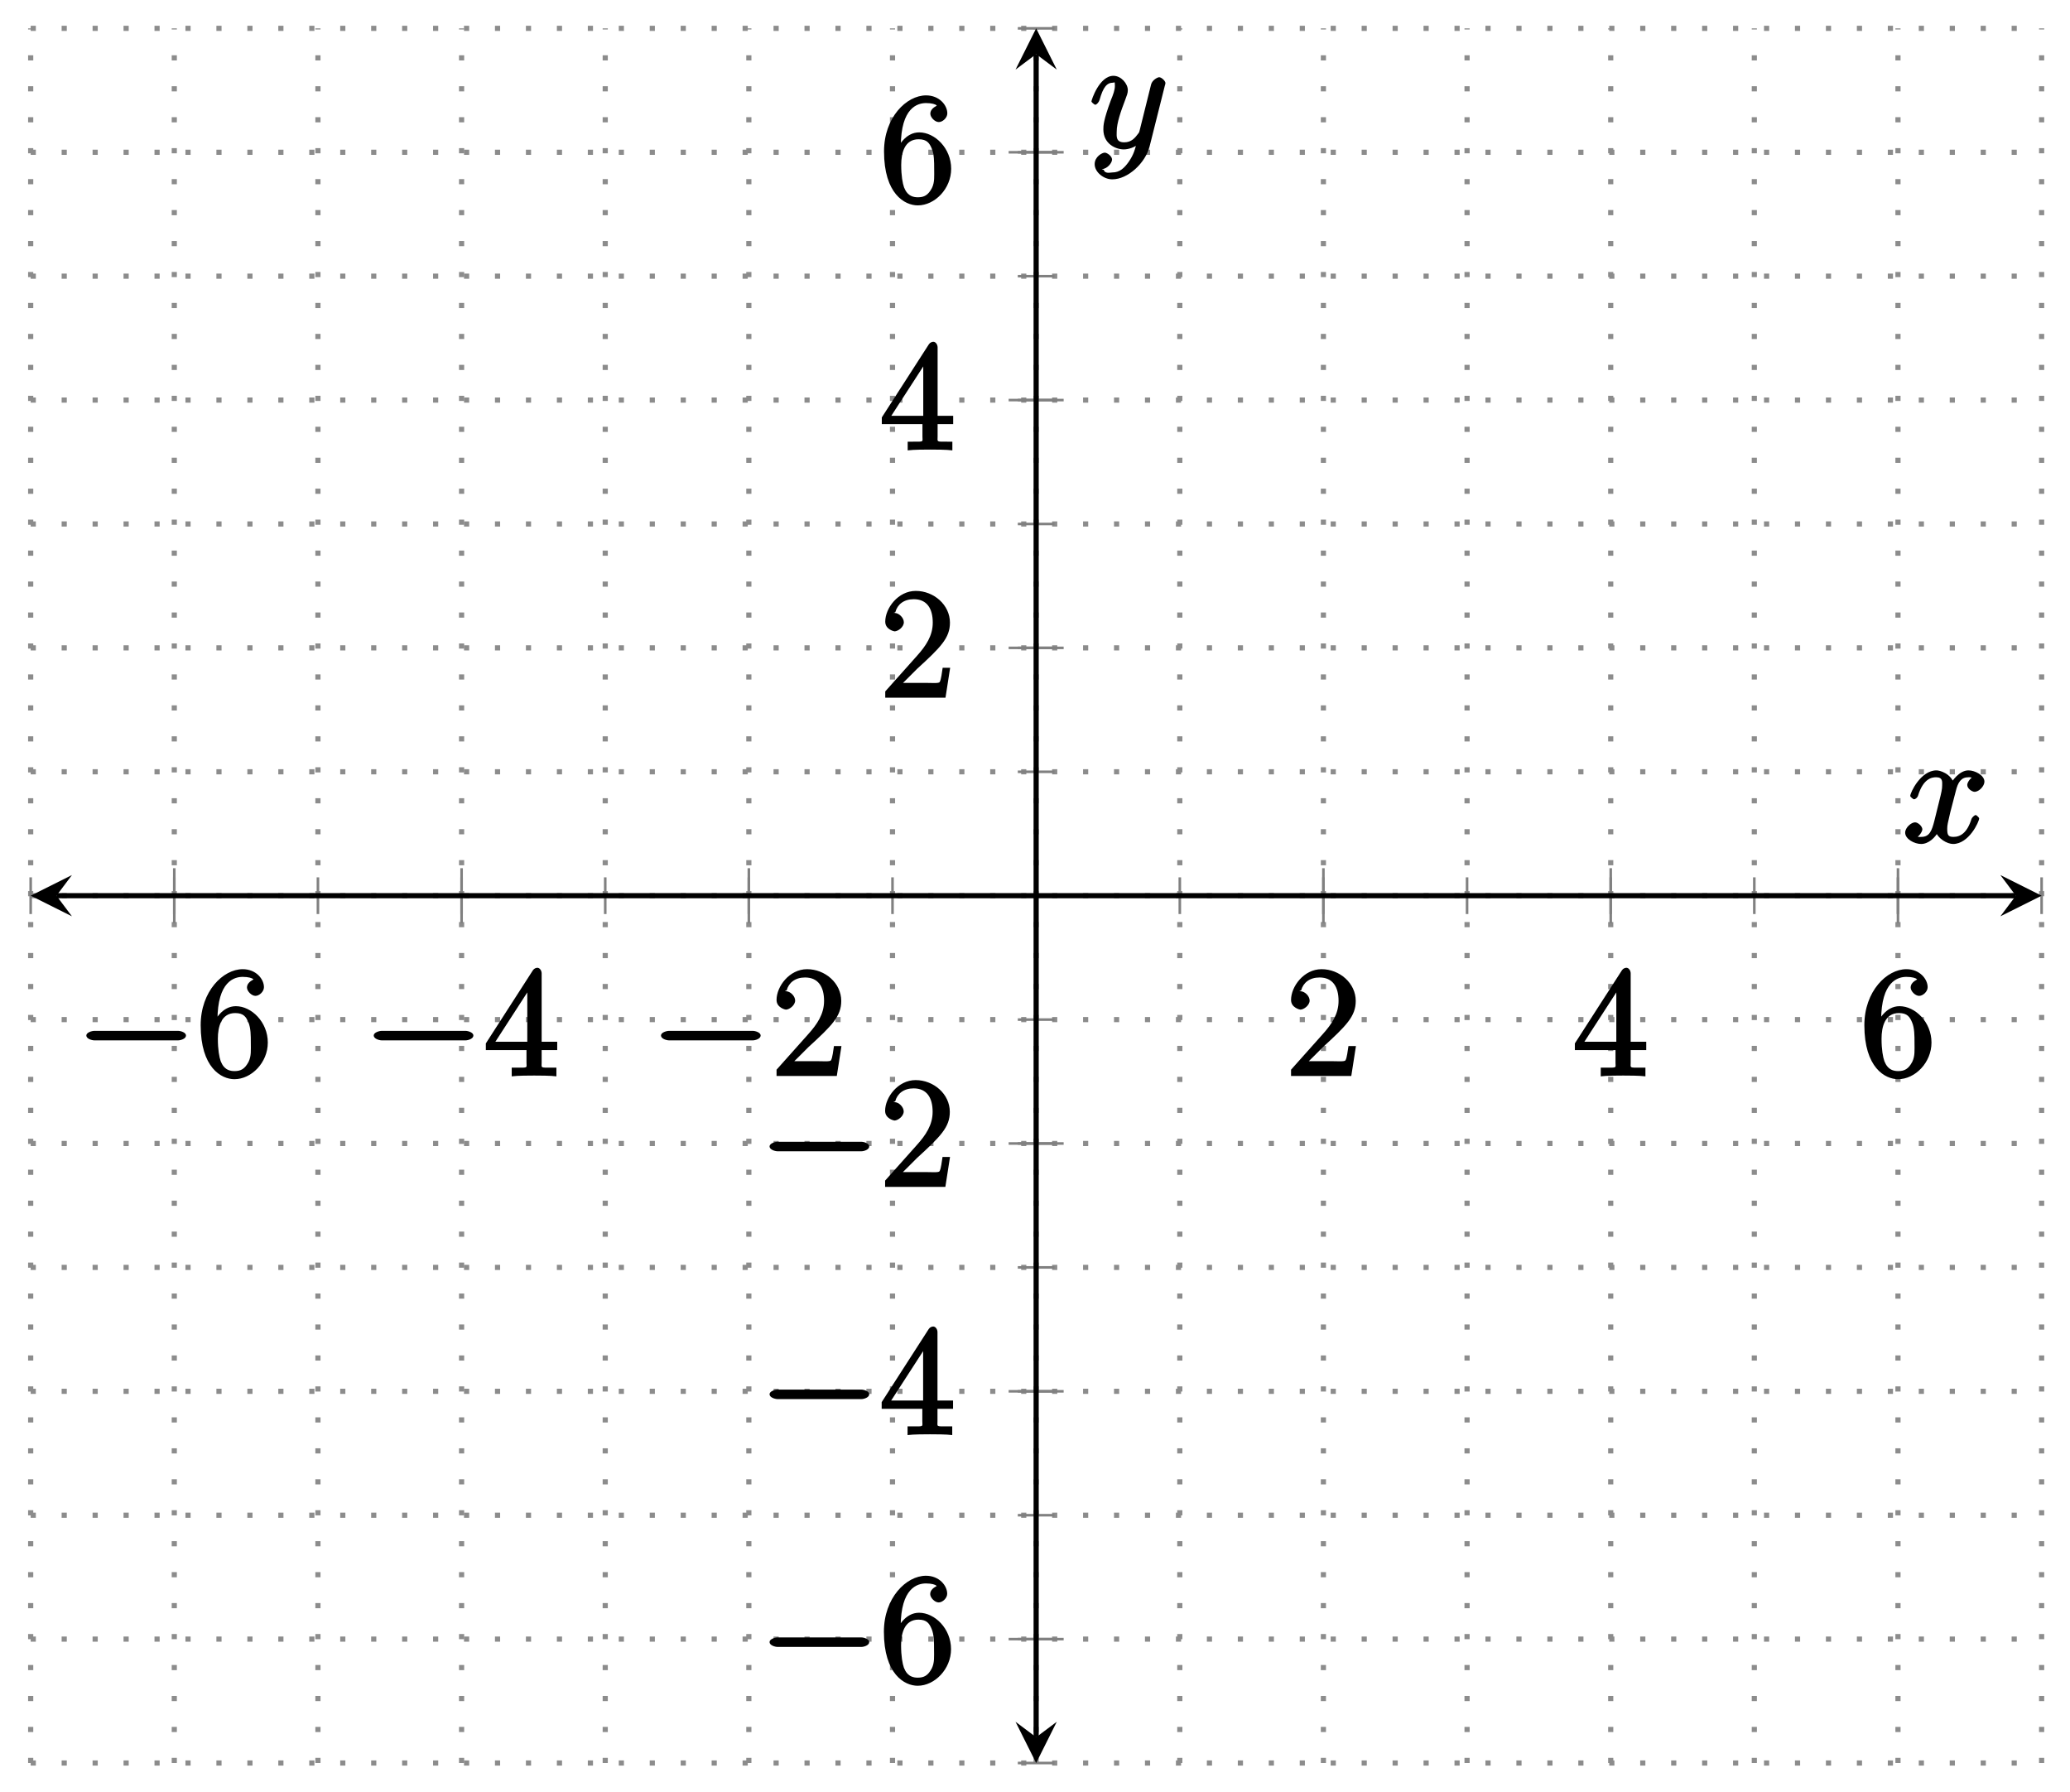
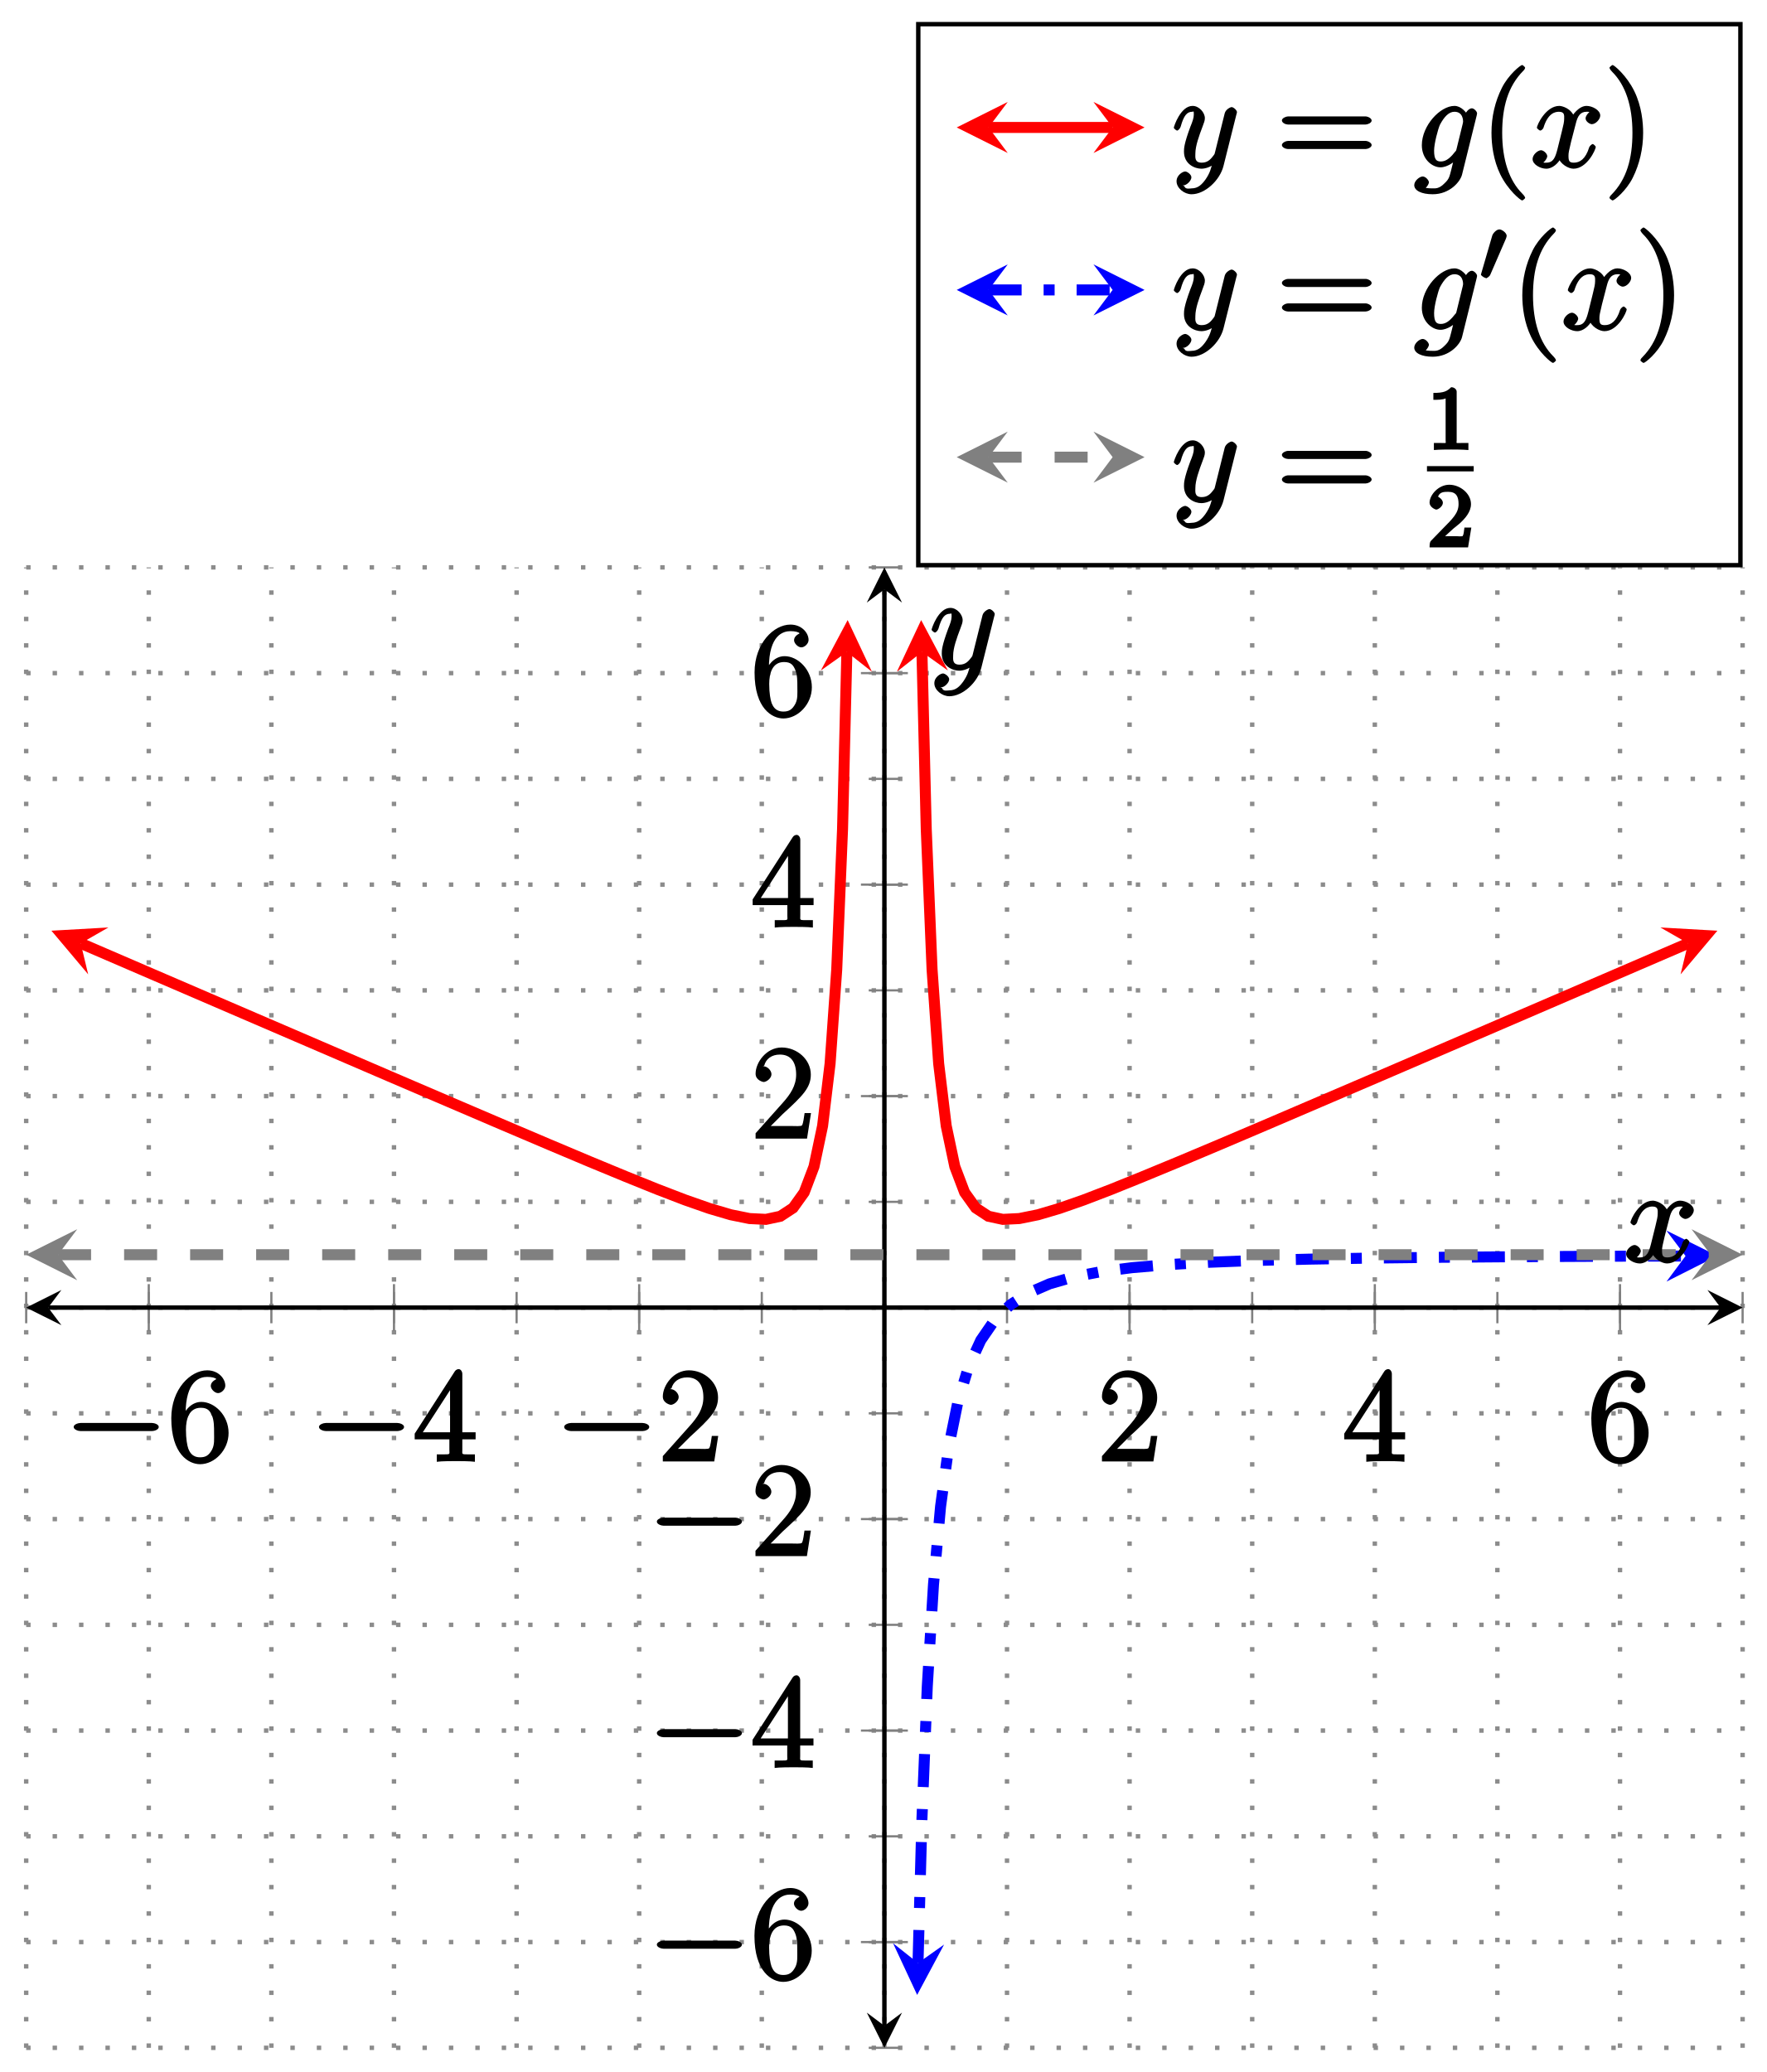
- <svg xmlns="http://www.w3.org/2000/svg" xmlns:xlink="http://www.w3.org/1999/xlink" width="159.97pt" height="138.42pt" viewBox="0 0 159.97 138.42" version="1.1">
+ <svg xmlns="http://www.w3.org/2000/svg" xmlns:xlink="http://www.w3.org/1999/xlink" width="159.97pt" height="187.6pt" viewBox="0 0 159.97 187.6" version="1.1">
  <defs>
    <g>
      <symbol overflow="visible" id="glyph0-0">
        <path style="stroke:none;" d="" />
      </symbol>
      <symbol overflow="visible" id="glyph0-1">
        <path style="stroke:none;" d="M 7.875 -2.75 C 8.078 -2.75 8.484 -2.875 8.484 -3.125 C 8.484 -3.359 8.078 -3.484 7.875 -3.484 L 1.406 -3.484 C 1.203 -3.484 0.781 -3.359 0.781 -3.125 C 0.781 -2.875 1.203 -2.75 1.406 -2.75 Z M 7.875 -2.75 " />
      </symbol>
      <symbol overflow="visible" id="glyph1-0">
        <path style="stroke:none;" d="" />
      </symbol>
      <symbol overflow="visible" id="glyph1-1">
        <path style="stroke:none;" d="M 1.625 -4.297 C 1.625 -7.328 2.938 -7.656 3.578 -7.656 C 4.016 -7.656 4.328 -7.562 4.391 -7.469 C 4.531 -7.469 3.906 -7.312 3.906 -6.828 C 3.906 -6.562 4.25 -6.188 4.562 -6.188 C 4.859 -6.188 5.219 -6.516 5.219 -6.859 C 5.219 -7.484 4.609 -8.25 3.578 -8.25 C 2.062 -8.25 0.328 -6.547 0.328 -3.922 C 0.328 -0.641 1.922 0.25 2.938 0.25 C 4.25 0.25 5.516 -1.031 5.516 -2.578 C 5.516 -4.172 4.25 -5.391 3.047 -5.391 C 1.984 -5.391 1.422 -4.312 1.297 -3.984 L 1.625 -3.984 Z M 2.938 -0.375 C 2.188 -0.375 1.984 -0.891 1.875 -1.141 C 1.766 -1.453 1.656 -2.031 1.656 -2.875 C 1.656 -3.812 1.922 -4.859 3 -4.859 C 3.656 -4.859 3.844 -4.547 4.016 -4.141 C 4.203 -3.703 4.203 -3.109 4.203 -2.594 C 4.203 -1.984 4.25 -1.547 4.031 -1.094 C 3.734 -0.531 3.422 -0.375 2.938 -0.375 Z M 2.938 -0.375 " />
      </symbol>
      <symbol overflow="visible" id="glyph1-2">
        <path style="stroke:none;" d="M 4.469 -7.922 C 4.469 -8.156 4.312 -8.359 4.141 -8.359 C 4.047 -8.359 3.891 -8.312 3.797 -8.172 L 0.156 -2.516 L 0.156 -2 L 3.297 -2 L 3.297 -1.047 C 3.297 -0.609 3.438 -0.641 2.562 -0.641 L 2.156 -0.641 L 2.156 0.031 C 2.609 -0.031 3.547 -0.031 3.891 -0.031 C 4.219 -0.031 5.172 -0.031 5.609 0.031 L 5.609 -0.641 L 5.219 -0.641 C 4.344 -0.641 4.469 -0.609 4.469 -1.047 L 4.469 -2 L 5.672 -2 L 5.672 -2.641 L 4.469 -2.641 Z M 3.359 -7 L 3.359 -2.641 L 0.891 -2.641 L 3.641 -6.891 Z M 3.359 -7 " />
      </symbol>
      <symbol overflow="visible" id="glyph1-3">
        <path style="stroke:none;" d="M 5.266 -2.312 L 4.859 -2.312 C 4.797 -1.953 4.75 -1.406 4.625 -1.203 C 4.547 -1.094 3.984 -1.141 3.625 -1.141 L 1.406 -1.141 L 1.516 -0.891 C 1.844 -1.156 2.562 -1.922 2.875 -2.219 C 4.703 -3.891 5.422 -4.609 5.422 -5.797 C 5.422 -7.172 4.172 -8.25 2.781 -8.25 C 1.406 -8.25 0.422 -6.906 0.422 -5.875 C 0.422 -5.266 1.109 -5.125 1.141 -5.125 C 1.406 -5.125 1.859 -5.453 1.859 -5.828 C 1.859 -6.172 1.484 -6.547 1.141 -6.547 C 1.047 -6.547 1.016 -6.547 1.203 -6.609 C 1.359 -7.203 1.859 -7.609 2.625 -7.609 C 3.641 -7.609 4.094 -6.891 4.094 -5.797 C 4.094 -4.781 3.562 -4 2.875 -3.234 L 0.422 -0.484 L 0.422 0 L 5.078 0 L 5.438 -2.312 Z M 5.266 -2.312 " />
      </symbol>
+       <symbol overflow="visible" id="glyph1-4">
+         <path style="stroke:none;" d="M 8.062 -3.875 C 8.234 -3.875 8.609 -4.016 8.609 -4.234 C 8.609 -4.453 8.25 -4.609 8.062 -4.609 L 1.031 -4.609 C 0.859 -4.609 0.484 -4.453 0.484 -4.25 C 0.484 -4.016 0.844 -3.875 1.031 -3.875 Z M 8.062 -1.656 C 8.234 -1.656 8.609 -1.797 8.609 -2.016 C 8.609 -2.234 8.25 -2.391 8.062 -2.391 L 1.031 -2.391 C 0.859 -2.391 0.484 -2.234 0.484 -2.016 C 0.484 -1.797 0.844 -1.656 1.031 -1.656 Z M 8.062 -1.656 " />
+       </symbol>
+       <symbol overflow="visible" id="glyph1-5">
+         <path style="stroke:none;" d="M 4.047 2.766 C 4.047 2.719 4 2.594 3.797 2.391 C 2.594 1.188 1.969 -0.688 1.969 -3.125 C 1.969 -5.438 2.484 -7.328 3.875 -8.734 C 4 -8.844 4.047 -8.984 4.047 -9.016 C 4.047 -9.078 3.828 -9.266 3.781 -9.266 C 3.625 -9.266 2.516 -8.359 1.938 -7.188 C 1.328 -5.969 1 -4.594 1 -3.125 C 1 -2.062 1.172 -0.641 1.797 0.641 C 2.5 2.078 3.641 3 3.781 3 C 3.828 3 4.047 2.828 4.047 2.766 Z M 4.047 2.766 " />
+       </symbol>
+       <symbol overflow="visible" id="glyph1-6">
+         <path style="stroke:none;" d="M 3.531 -3.125 C 3.531 -4.031 3.406 -5.516 2.734 -6.891 C 2.031 -8.328 0.891 -9.266 0.766 -9.266 C 0.719 -9.266 0.484 -9.078 0.484 -9.016 C 0.484 -8.984 0.531 -8.844 0.734 -8.641 C 1.938 -7.438 2.562 -5.562 2.562 -3.125 C 2.562 -0.812 2.047 1.078 0.656 2.484 C 0.531 2.594 0.484 2.719 0.484 2.766 C 0.484 2.828 0.719 3 0.766 3 C 0.922 3 2.016 2.109 2.594 0.938 C 3.203 -0.281 3.531 -1.688 3.531 -3.125 Z M 3.531 -3.125 " />
+       </symbol>
      <symbol overflow="visible" id="glyph2-0">
        <path style="stroke:none;" d="" />
      </symbol>
      <symbol overflow="visible" id="glyph2-1">
        <path style="stroke:none;" d="M 5.672 -5.172 C 5.281 -5.109 4.969 -4.656 4.969 -4.438 C 4.969 -4.141 5.359 -3.906 5.531 -3.906 C 5.891 -3.906 6.297 -4.359 6.297 -4.688 C 6.297 -5.188 5.562 -5.562 5.062 -5.562 C 4.344 -5.562 3.766 -4.703 3.656 -4.469 L 3.984 -4.469 C 3.703 -5.359 2.812 -5.562 2.594 -5.562 C 1.375 -5.562 0.562 -3.844 0.562 -3.578 C 0.562 -3.531 0.781 -3.328 0.859 -3.328 C 0.953 -3.328 1.094 -3.438 1.156 -3.578 C 1.562 -4.922 2.219 -5.031 2.562 -5.031 C 3.094 -5.031 3.031 -4.672 3.031 -4.391 C 3.031 -4.125 2.969 -3.844 2.828 -3.281 L 2.422 -1.641 C 2.234 -0.922 2.062 -0.422 1.422 -0.422 C 1.359 -0.422 1.172 -0.375 0.922 -0.531 L 0.812 -0.281 C 1.25 -0.359 1.5 -0.859 1.5 -1 C 1.5 -1.25 1.156 -1.547 0.938 -1.547 C 0.641 -1.547 0.172 -1.141 0.172 -0.75 C 0.172 -0.25 0.891 0.125 1.406 0.125 C 1.984 0.125 2.5 -0.375 2.75 -0.859 L 2.469 -0.969 C 2.672 -0.266 3.438 0.125 3.875 0.125 C 5.094 0.125 5.891 -1.594 5.891 -1.859 C 5.891 -1.906 5.688 -2.109 5.625 -2.109 C 5.516 -2.109 5.328 -1.906 5.297 -1.812 C 4.969 -0.75 4.453 -0.422 3.906 -0.422 C 3.484 -0.422 3.422 -0.578 3.422 -1.062 C 3.422 -1.328 3.469 -1.516 3.656 -2.312 L 4.078 -3.938 C 4.25 -4.656 4.5 -5.031 5.062 -5.031 C 5.078 -5.031 5.297 -5.062 5.547 -4.906 Z M 5.672 -5.172 " />
      </symbol>
      <symbol overflow="visible" id="glyph2-2">
        <path style="stroke:none;" d="M 3.031 1.094 C 2.703 1.547 2.359 1.906 1.766 1.906 C 1.625 1.906 1.203 2.031 1.109 1.703 C 0.906 1.641 0.969 1.641 0.984 1.641 C 1.344 1.641 1.75 1.188 1.75 0.906 C 1.75 0.641 1.359 0.375 1.188 0.375 C 0.984 0.375 0.406 0.688 0.406 1.266 C 0.406 1.875 1.094 2.438 1.766 2.438 C 2.969 2.438 4.328 1.188 4.656 -0.125 L 5.828 -4.797 C 5.844 -4.859 5.875 -4.922 5.875 -5 C 5.875 -5.172 5.562 -5.453 5.391 -5.453 C 5.281 -5.453 4.859 -5.25 4.766 -4.891 L 3.891 -1.375 C 3.828 -1.156 3.875 -1.25 3.781 -1.109 C 3.531 -0.781 3.266 -0.422 2.688 -0.422 C 2.016 -0.422 2.109 -0.922 2.109 -1.25 C 2.109 -1.922 2.438 -2.844 2.766 -3.703 C 2.891 -4.047 2.969 -4.219 2.969 -4.453 C 2.969 -4.953 2.453 -5.562 1.859 -5.562 C 0.766 -5.562 0.156 -3.688 0.156 -3.578 C 0.156 -3.531 0.375 -3.328 0.453 -3.328 C 0.562 -3.328 0.734 -3.531 0.781 -3.688 C 1.062 -4.703 1.359 -5.031 1.828 -5.031 C 1.938 -5.031 1.969 -5.172 1.969 -4.781 C 1.969 -4.469 1.844 -4.125 1.656 -3.672 C 1.078 -2.109 1.078 -1.703 1.078 -1.422 C 1.078 -0.281 2.062 0.125 2.656 0.125 C 3 0.125 3.531 -0.031 3.844 -0.344 L 3.688 -0.516 C 3.516 0.141 3.438 0.5 3.031 1.094 Z M 3.031 1.094 " />
      </symbol>
-     </g>
+       <symbol overflow="visible" id="glyph2-3">
+         <path style="stroke:none;" d="M 3.875 -1.656 C 3.828 -1.469 3.844 -1.531 3.688 -1.344 C 3.203 -0.719 2.828 -0.531 2.453 -0.531 C 2.062 -0.531 1.844 -0.688 1.844 -1.516 C 1.844 -2.156 2.203 -3.484 2.375 -3.859 C 2.766 -4.594 3.188 -5.031 3.688 -5.031 C 4.484 -5.031 4.469 -4.203 4.469 -4.125 L 4.438 -3.953 Z M 4.938 -4.625 C 4.781 -4.969 4.297 -5.562 3.688 -5.562 C 2.391 -5.562 0.734 -3.781 0.734 -2 C 0.734 -0.75 1.656 0 2.422 0 C 3.062 0 3.734 -0.531 3.938 -0.781 L 3.672 -0.891 L 3.406 0.188 C 3.234 0.844 3.219 1.047 2.781 1.453 C 2.297 1.953 1.953 1.906 1.703 1.906 C 1.344 1.906 1.047 1.875 0.734 1.781 L 0.734 2.078 C 1.125 1.969 1.375 1.5 1.375 1.359 C 1.375 1.172 1.078 0.828 0.812 0.828 C 0.531 0.828 0.047 1.219 0.047 1.609 C 0.047 2.109 0.703 2.438 1.719 2.438 C 3.266 2.438 4.219 1.297 4.375 0.656 L 5.703 -4.703 C 5.734 -4.844 5.734 -4.859 5.734 -4.891 C 5.734 -5.062 5.453 -5.344 5.266 -5.344 C 4.984 -5.344 4.656 -4.953 4.609 -4.625 Z M 4.938 -4.625 " />
+       </symbol>
+       <symbol overflow="visible" id="glyph3-0">
+         <path style="stroke:none;" d="" />
+       </symbol>
+       <symbol overflow="visible" id="glyph3-1">
+         <path style="stroke:none;" d="M 2.312 -3.922 C 2.344 -4.031 2.375 -4.094 2.375 -4.172 C 2.375 -4.438 1.938 -4.75 1.719 -4.75 C 1.406 -4.75 1.109 -4.328 1.078 -4.219 L 0.078 -0.781 C 0.047 -0.688 0.047 -0.656 0.047 -0.656 C 0.047 -0.578 0.281 -0.422 0.359 -0.391 C 0.516 -0.328 0.531 -0.328 0.547 -0.328 C 0.562 -0.328 0.812 -0.484 0.875 -0.609 Z M 2.312 -3.922 " />
+       </symbol>
+       <symbol overflow="visible" id="glyph4-0">
+         <path style="stroke:none;" d="" />
+       </symbol>
+       <symbol overflow="visible" id="glyph4-1">
+         <path style="stroke:none;" d="M 2.688 -5.266 C 2.688 -5.469 2.484 -5.672 2.188 -5.672 C 1.812 -5.297 1.516 -5.156 0.578 -5.156 L 0.578 -4.531 C 0.984 -4.531 1.406 -4.531 1.688 -4.656 L 1.688 -0.844 C 1.688 -0.547 1.844 -0.625 1.094 -0.625 L 0.625 -0.625 L 0.625 0.016 C 1.141 -0.031 1.828 -0.031 2.188 -0.031 C 2.547 -0.031 3.234 -0.031 3.75 0.016 L 3.75 -0.625 L 3.281 -0.625 C 2.531 -0.625 2.688 -0.547 2.688 -0.844 Z M 2.688 -5.266 " />
+       </symbol>
+       <symbol overflow="visible" id="glyph4-2">
+         <path style="stroke:none;" d="M 2.375 -1.688 C 2.5 -1.797 2.844 -2.062 2.969 -2.172 C 3.453 -2.625 3.984 -3.203 3.984 -3.922 C 3.984 -4.875 3 -5.672 2.016 -5.672 C 1.047 -5.672 0.234 -4.75 0.234 -4.047 C 0.234 -3.656 0.734 -3.422 0.844 -3.422 C 1.016 -3.422 1.438 -3.719 1.438 -4.031 C 1.438 -4.438 0.859 -4.625 1.016 -4.625 C 1.172 -5.016 1.531 -5.031 1.922 -5.031 C 2.656 -5.031 2.859 -4.594 2.859 -3.922 C 2.859 -3.094 2.328 -2.609 1.391 -1.656 L 0.375 -0.609 C 0.281 -0.531 0.234 -0.375 0.234 0 L 3.719 0 L 4.016 -1.797 L 3.391 -1.797 C 3.344 -1.453 3.328 -1.172 3.234 -1.031 C 3.188 -0.969 2.719 -1.016 2.594 -1.016 L 1.172 -1.016 L 1.297 -0.703 Z M 2.375 -1.688 " />
+       </symbol>
+     </g>
+     <clipPath id="clip1">
+       <path d="M 2.371 51.371 L 91 51.371 L 91 125 L 2.371 125 Z M 2.371 51.371 " />
+     </clipPath>
+     <clipPath id="clip2">
+       <path d="M 69 99 L 157.777 99 L 157.777 185.41 L 69 185.41 Z M 69 99 " />
+     </clipPath>
+     <clipPath id="clip3">
+       <path d="M 2.371 111 L 7 111 L 7 116 L 2.371 116 Z M 2.371 111 " />
+     </clipPath>
+     <clipPath id="clip4">
+       <path d="M 153 111 L 157.777 111 L 157.777 116 L 153 116 Z M 153 111 " />
+     </clipPath>
+     <clipPath id="clip5">
+       <path d="M 69 51.371 L 157.777 51.371 L 157.777 125 L 69 125 Z M 69 51.371 " />
+     </clipPath>
  </defs>
  <g id="surface1">
-     <path style="fill:none;stroke-width:0.399;stroke-linecap:butt;stroke-linejoin:miter;stroke:rgb(54.999%,54.999%,54.999%);stroke-opacity:1;stroke-dasharray:0.399,1.993;stroke-miterlimit:10;" d="M 0.001 -0 L 0.001 134.039 M 11.099 -0 L 11.099 134.039 M 22.2 -0 L 22.2 134.039 M 33.302 -0 L 33.302 134.039 M 44.403 -0 L 44.403 134.039 M 55.501 -0 L 55.501 134.039 M 66.603 -0 L 66.603 134.039 M 77.704 -0 L 77.704 134.039 M 88.806 -0 L 88.806 134.039 M 99.903 -0 L 99.903 134.039 M 111.005 -0 L 111.005 134.039 M 122.107 -0 L 122.107 134.039 M 133.204 -0 L 133.204 134.039 M 144.306 -0 L 144.306 134.039 M 155.407 -0 L 155.407 134.039 " transform="matrix(1,0,0,-1,2.37,136.23)" />
-     <path style="fill:none;stroke-width:0.399;stroke-linecap:butt;stroke-linejoin:miter;stroke:rgb(54.999%,54.999%,54.999%);stroke-opacity:1;stroke-dasharray:0.399,1.993;stroke-miterlimit:10;" d="M 0.001 -0 L 155.407 -0 M 0.001 9.574 L 155.407 9.574 M 0.001 19.148 L 155.407 19.148 M 0.001 28.722 L 155.407 28.722 M 0.001 38.296 L 155.407 38.296 M 0.001 47.871 L 155.407 47.871 M 0.001 57.445 L 155.407 57.445 M 0.001 67.019 L 155.407 67.019 M 0.001 76.593 L 155.407 76.593 M 0.001 86.168 L 155.407 86.168 M 0.001 95.742 L 155.407 95.742 M 0.001 105.316 L 155.407 105.316 M 0.001 114.89 L 155.407 114.89 M 0.001 124.464 L 155.407 124.464 M 0.001 134.039 L 155.407 134.039 " transform="matrix(1,0,0,-1,2.37,136.23)" />
-     <path style="fill:none;stroke-width:0.199;stroke-linecap:butt;stroke-linejoin:miter;stroke:rgb(50%,50%,50%);stroke-opacity:1;stroke-miterlimit:10;" d="M 0.001 65.601 L 0.001 68.437 M 11.099 65.601 L 11.099 68.437 M 22.2 65.601 L 22.2 68.437 M 33.302 65.601 L 33.302 68.437 M 44.403 65.601 L 44.403 68.437 M 55.501 65.601 L 55.501 68.437 M 66.603 65.601 L 66.603 68.437 M 77.704 65.601 L 77.704 68.437 M 88.806 65.601 L 88.806 68.437 M 99.903 65.601 L 99.903 68.437 M 111.005 65.601 L 111.005 68.437 M 122.107 65.601 L 122.107 68.437 M 133.204 65.601 L 133.204 68.437 M 144.306 65.601 L 144.306 68.437 M 155.407 65.601 L 155.407 68.437 " transform="matrix(1,0,0,-1,2.37,136.23)" />
-     <path style="fill:none;stroke-width:0.199;stroke-linecap:butt;stroke-linejoin:miter;stroke:rgb(50%,50%,50%);stroke-opacity:1;stroke-miterlimit:10;" d="M 11.099 64.894 L 11.099 69.144 M 33.302 64.894 L 33.302 69.144 M 55.501 64.894 L 55.501 69.144 M 99.903 64.894 L 99.903 69.144 M 122.107 64.894 L 122.107 69.144 M 144.306 64.894 L 144.306 69.144 " transform="matrix(1,0,0,-1,2.37,136.23)" />
-     <path style="fill:none;stroke-width:0.199;stroke-linecap:butt;stroke-linejoin:miter;stroke:rgb(50%,50%,50%);stroke-opacity:1;stroke-miterlimit:10;" d="M 76.286 -0 L 79.122 -0 M 76.286 9.574 L 79.122 9.574 M 76.286 19.148 L 79.122 19.148 M 76.286 28.722 L 79.122 28.722 M 76.286 38.296 L 79.122 38.296 M 76.286 47.871 L 79.122 47.871 M 76.286 57.445 L 79.122 57.445 M 76.286 67.019 L 79.122 67.019 M 76.286 76.593 L 79.122 76.593 M 76.286 86.168 L 79.122 86.168 M 76.286 95.742 L 79.122 95.742 M 76.286 105.316 L 79.122 105.316 M 76.286 114.89 L 79.122 114.89 M 76.286 124.464 L 79.122 124.464 M 76.286 134.039 L 79.122 134.039 " transform="matrix(1,0,0,-1,2.37,136.23)" />
-     <path style="fill:none;stroke-width:0.199;stroke-linecap:butt;stroke-linejoin:miter;stroke:rgb(50%,50%,50%);stroke-opacity:1;stroke-miterlimit:10;" d="M 75.579 9.574 L 79.829 9.574 M 75.579 28.722 L 79.829 28.722 M 75.579 47.871 L 79.829 47.871 M 75.579 86.168 L 79.829 86.168 M 75.579 105.316 L 79.829 105.316 M 75.579 124.464 L 79.829 124.464 " transform="matrix(1,0,0,-1,2.37,136.23)" />
-     <path style="fill:none;stroke-width:0.399;stroke-linecap:butt;stroke-linejoin:miter;stroke:rgb(0%,0%,0%);stroke-opacity:1;stroke-miterlimit:10;" d="M 1.993 67.019 L 153.415 67.019 " transform="matrix(1,0,0,-1,2.37,136.23)" />
-     <path style=" stroke:none;fill-rule:nonzero;fill:rgb(0%,0%,0%);fill-opacity:1;" d="M 2.371 69.211 L 5.559 70.805 L 4.363 69.211 L 5.559 67.617 " />
-     <path style=" stroke:none;fill-rule:nonzero;fill:rgb(0%,0%,0%);fill-opacity:1;" d="M 157.777 69.211 L 154.59 67.617 L 155.785 69.211 L 154.59 70.805 " />
-     <path style="fill:none;stroke-width:0.399;stroke-linecap:butt;stroke-linejoin:miter;stroke:rgb(0%,0%,0%);stroke-opacity:1;stroke-miterlimit:10;" d="M 77.704 1.992 L 77.704 132.046 " transform="matrix(1,0,0,-1,2.37,136.23)" />
-     <path style=" stroke:none;fill-rule:nonzero;fill:rgb(0%,0%,0%);fill-opacity:1;" d="M 80.074 136.23 L 81.668 133.043 L 80.074 134.238 L 78.48 133.043 " />
-     <path style=" stroke:none;fill-rule:nonzero;fill:rgb(0%,0%,0%);fill-opacity:1;" d="M 80.074 2.191 L 78.48 5.379 L 80.074 4.184 L 81.668 5.379 " />
-     <g style="fill:rgb(0%,0%,0%);fill-opacity:1;">
-       <use xlink:href="#glyph0-1" x="5.89" y="83.14" />
-     </g>
-     <g style="fill:rgb(0%,0%,0%);fill-opacity:1;">
-       <use xlink:href="#glyph1-1" x="15.18" y="83.14" />
-     </g>
-     <g style="fill:rgb(0%,0%,0%);fill-opacity:1;">
-       <use xlink:href="#glyph0-1" x="28.1" y="83.14" />
-     </g>
-     <g style="fill:rgb(0%,0%,0%);fill-opacity:1;">
-       <use xlink:href="#glyph1-2" x="37.39" y="83.14" />
-     </g>
-     <g style="fill:rgb(0%,0%,0%);fill-opacity:1;">
-       <use xlink:href="#glyph0-1" x="50.3" y="83.14" />
-     </g>
-     <g style="fill:rgb(0%,0%,0%);fill-opacity:1;">
-       <use xlink:href="#glyph1-3" x="59.59" y="83.14" />
-     </g>
-     <g style="fill:rgb(0%,0%,0%);fill-opacity:1;">
-       <use xlink:href="#glyph1-3" x="99.35" y="83.14" />
-     </g>
-     <g style="fill:rgb(0%,0%,0%);fill-opacity:1;">
-       <use xlink:href="#glyph1-2" x="121.55" y="83.14" />
-     </g>
-     <g style="fill:rgb(0%,0%,0%);fill-opacity:1;">
-       <use xlink:href="#glyph1-1" x="143.75" y="83.14" />
-     </g>
-     <g style="fill:rgb(0%,0%,0%);fill-opacity:1;">
-       <use xlink:href="#glyph0-1" x="58.69" y="130.01" />
-     </g>
-     <g style="fill:rgb(0%,0%,0%);fill-opacity:1;">
-       <use xlink:href="#glyph1-1" x="67.98" y="130.01" />
-     </g>
-     <g style="fill:rgb(0%,0%,0%);fill-opacity:1;">
-       <use xlink:href="#glyph0-1" x="58.69" y="110.86" />
-     </g>
-     <g style="fill:rgb(0%,0%,0%);fill-opacity:1;">
-       <use xlink:href="#glyph1-2" x="67.98" y="110.86" />
-     </g>
-     <g style="fill:rgb(0%,0%,0%);fill-opacity:1;">
-       <use xlink:href="#glyph0-1" x="58.69" y="91.71" />
-     </g>
-     <g style="fill:rgb(0%,0%,0%);fill-opacity:1;">
-       <use xlink:href="#glyph1-3" x="67.98" y="91.71" />
-     </g>
-     <g style="fill:rgb(0%,0%,0%);fill-opacity:1;">
-       <use xlink:href="#glyph1-3" x="67.99" y="53.91" />
-     </g>
-     <g style="fill:rgb(0%,0%,0%);fill-opacity:1;">
-       <use xlink:href="#glyph1-2" x="67.99" y="34.77" />
-     </g>
-     <g style="fill:rgb(0%,0%,0%);fill-opacity:1;">
-       <use xlink:href="#glyph1-1" x="67.99" y="15.62" />
-     </g>
-     <g style="fill:rgb(0%,0%,0%);fill-opacity:1;">
-       <use xlink:href="#glyph2-1" x="147.06" y="65.09" />
-     </g>
-     <g style="fill:rgb(0%,0%,0%);fill-opacity:1;">
-       <use xlink:href="#glyph2-2" x="84.19" y="11.42" />
+     <path style="fill:none;stroke-width:0.399;stroke-linecap:butt;stroke-linejoin:miter;stroke:rgb(54.999%,54.999%,54.999%);stroke-opacity:1;stroke-dasharray:0.399,1.993;stroke-miterlimit:10;" d="M 0.001 -0 L 0.001 134.039 M 11.099 -0 L 11.099 134.039 M 22.2 -0 L 22.2 134.039 M 33.302 -0 L 33.302 134.039 M 44.403 -0 L 44.403 134.039 M 55.501 -0 L 55.501 134.039 M 66.603 -0 L 66.603 134.039 M 77.704 -0 L 77.704 134.039 M 88.806 -0 L 88.806 134.039 M 99.903 -0 L 99.903 134.039 M 111.005 -0 L 111.005 134.039 M 122.107 -0 L 122.107 134.039 M 133.204 -0 L 133.204 134.039 M 144.306 -0 L 144.306 134.039 M 155.407 -0 L 155.407 134.039 " transform="matrix(1,0,0,-1,2.37,185.41)" />
+     <path style="fill:none;stroke-width:0.399;stroke-linecap:butt;stroke-linejoin:miter;stroke:rgb(54.999%,54.999%,54.999%);stroke-opacity:1;stroke-dasharray:0.399,1.993;stroke-miterlimit:10;" d="M 0.001 -0 L 155.407 -0 M 0.001 9.574 L 155.407 9.574 M 0.001 19.148 L 155.407 19.148 M 0.001 28.723 L 155.407 28.723 M 0.001 38.297 L 155.407 38.297 M 0.001 47.871 L 155.407 47.871 M 0.001 57.445 L 155.407 57.445 M 0.001 67.019 L 155.407 67.019 M 0.001 76.594 L 155.407 76.594 M 0.001 86.168 L 155.407 86.168 M 0.001 95.742 L 155.407 95.742 M 0.001 105.316 L 155.407 105.316 M 0.001 114.89 L 155.407 114.89 M 0.001 124.465 L 155.407 124.465 M 0.001 134.039 L 155.407 134.039 " transform="matrix(1,0,0,-1,2.37,185.41)" />
+     <path style="fill:none;stroke-width:0.199;stroke-linecap:butt;stroke-linejoin:miter;stroke:rgb(50%,50%,50%);stroke-opacity:1;stroke-miterlimit:10;" d="M 0.001 65.601 L 0.001 68.437 M 11.099 65.601 L 11.099 68.437 M 22.2 65.601 L 22.2 68.437 M 33.302 65.601 L 33.302 68.437 M 44.403 65.601 L 44.403 68.437 M 55.501 65.601 L 55.501 68.437 M 66.603 65.601 L 66.603 68.437 M 77.704 65.601 L 77.704 68.437 M 88.806 65.601 L 88.806 68.437 M 99.903 65.601 L 99.903 68.437 M 111.005 65.601 L 111.005 68.437 M 122.107 65.601 L 122.107 68.437 M 133.204 65.601 L 133.204 68.437 M 144.306 65.601 L 144.306 68.437 M 155.407 65.601 L 155.407 68.437 " transform="matrix(1,0,0,-1,2.37,185.41)" />
+     <path style="fill:none;stroke-width:0.199;stroke-linecap:butt;stroke-linejoin:miter;stroke:rgb(50%,50%,50%);stroke-opacity:1;stroke-miterlimit:10;" d="M 11.099 64.894 L 11.099 69.144 M 33.302 64.894 L 33.302 69.144 M 55.501 64.894 L 55.501 69.144 M 99.903 64.894 L 99.903 69.144 M 122.107 64.894 L 122.107 69.144 M 144.306 64.894 L 144.306 69.144 " transform="matrix(1,0,0,-1,2.37,185.41)" />
+     <path style="fill:none;stroke-width:0.199;stroke-linecap:butt;stroke-linejoin:miter;stroke:rgb(50%,50%,50%);stroke-opacity:1;stroke-miterlimit:10;" d="M 76.286 -0 L 79.122 -0 M 76.286 9.574 L 79.122 9.574 M 76.286 19.148 L 79.122 19.148 M 76.286 28.723 L 79.122 28.723 M 76.286 38.297 L 79.122 38.297 M 76.286 47.871 L 79.122 47.871 M 76.286 57.445 L 79.122 57.445 M 76.286 67.019 L 79.122 67.019 M 76.286 76.594 L 79.122 76.594 M 76.286 86.168 L 79.122 86.168 M 76.286 95.742 L 79.122 95.742 M 76.286 105.316 L 79.122 105.316 M 76.286 114.89 L 79.122 114.89 M 76.286 124.465 L 79.122 124.465 M 76.286 134.039 L 79.122 134.039 " transform="matrix(1,0,0,-1,2.37,185.41)" />
+     <path style="fill:none;stroke-width:0.199;stroke-linecap:butt;stroke-linejoin:miter;stroke:rgb(50%,50%,50%);stroke-opacity:1;stroke-miterlimit:10;" d="M 75.579 9.574 L 79.829 9.574 M 75.579 28.723 L 79.829 28.723 M 75.579 47.871 L 79.829 47.871 M 75.579 86.168 L 79.829 86.168 M 75.579 105.316 L 79.829 105.316 M 75.579 124.465 L 79.829 124.465 " transform="matrix(1,0,0,-1,2.37,185.41)" />
+     <path style="fill:none;stroke-width:0.399;stroke-linecap:butt;stroke-linejoin:miter;stroke:rgb(0%,0%,0%);stroke-opacity:1;stroke-miterlimit:10;" d="M 1.993 67.019 L 153.415 67.019 " transform="matrix(1,0,0,-1,2.37,185.41)" />
+     <path style=" stroke:none;fill-rule:nonzero;fill:rgb(0%,0%,0%);fill-opacity:1;" d="M 2.371 118.391 L 5.559 119.984 L 4.363 118.391 L 5.559 116.797 " />
+     <path style=" stroke:none;fill-rule:nonzero;fill:rgb(0%,0%,0%);fill-opacity:1;" d="M 157.777 118.391 L 154.59 116.797 L 155.785 118.391 L 154.59 119.984 " />
+     <path style="fill:none;stroke-width:0.399;stroke-linecap:butt;stroke-linejoin:miter;stroke:rgb(0%,0%,0%);stroke-opacity:1;stroke-miterlimit:10;" d="M 77.704 1.992 L 77.704 132.047 " transform="matrix(1,0,0,-1,2.37,185.41)" />
+     <path style=" stroke:none;fill-rule:nonzero;fill:rgb(0%,0%,0%);fill-opacity:1;" d="M 80.074 185.41 L 81.668 182.223 L 80.074 183.418 L 78.48 182.223 " />
+     <path style=" stroke:none;fill-rule:nonzero;fill:rgb(0%,0%,0%);fill-opacity:1;" d="M 80.074 51.371 L 78.48 54.559 L 80.074 53.363 L 81.668 54.559 " />
+     <g style="fill:rgb(0%,0%,0%);fill-opacity:1;">
+       <use xlink:href="#glyph0-1" x="5.89" y="132.32" />
+     </g>
+     <g style="fill:rgb(0%,0%,0%);fill-opacity:1;">
+       <use xlink:href="#glyph1-1" x="15.18" y="132.32" />
+     </g>
+     <g style="fill:rgb(0%,0%,0%);fill-opacity:1;">
+       <use xlink:href="#glyph0-1" x="28.1" y="132.32" />
+     </g>
+     <g style="fill:rgb(0%,0%,0%);fill-opacity:1;">
+       <use xlink:href="#glyph1-2" x="37.39" y="132.32" />
+     </g>
+     <g style="fill:rgb(0%,0%,0%);fill-opacity:1;">
+       <use xlink:href="#glyph0-1" x="50.3" y="132.32" />
+     </g>
+     <g style="fill:rgb(0%,0%,0%);fill-opacity:1;">
+       <use xlink:href="#glyph1-3" x="59.59" y="132.32" />
+     </g>
+     <g style="fill:rgb(0%,0%,0%);fill-opacity:1;">
+       <use xlink:href="#glyph1-3" x="99.35" y="132.32" />
+     </g>
+     <g style="fill:rgb(0%,0%,0%);fill-opacity:1;">
+       <use xlink:href="#glyph1-2" x="121.55" y="132.32" />
+     </g>
+     <g style="fill:rgb(0%,0%,0%);fill-opacity:1;">
+       <use xlink:href="#glyph1-1" x="143.75" y="132.32" />
+     </g>
+     <g style="fill:rgb(0%,0%,0%);fill-opacity:1;">
+       <use xlink:href="#glyph0-1" x="58.69" y="179.19" />
+     </g>
+     <g style="fill:rgb(0%,0%,0%);fill-opacity:1;">
+       <use xlink:href="#glyph1-1" x="67.98" y="179.19" />
+     </g>
+     <g style="fill:rgb(0%,0%,0%);fill-opacity:1;">
+       <use xlink:href="#glyph0-1" x="58.69" y="160.04" />
+     </g>
+     <g style="fill:rgb(0%,0%,0%);fill-opacity:1;">
+       <use xlink:href="#glyph1-2" x="67.98" y="160.04" />
+     </g>
+     <g style="fill:rgb(0%,0%,0%);fill-opacity:1;">
+       <use xlink:href="#glyph0-1" x="58.69" y="140.89" />
+     </g>
+     <g style="fill:rgb(0%,0%,0%);fill-opacity:1;">
+       <use xlink:href="#glyph1-3" x="67.98" y="140.89" />
+     </g>
+     <g style="fill:rgb(0%,0%,0%);fill-opacity:1;">
+       <use xlink:href="#glyph1-3" x="67.99" y="103.09" />
+     </g>
+     <g style="fill:rgb(0%,0%,0%);fill-opacity:1;">
+       <use xlink:href="#glyph1-2" x="67.99" y="83.95" />
+     </g>
+     <g style="fill:rgb(0%,0%,0%);fill-opacity:1;">
+       <use xlink:href="#glyph1-1" x="67.99" y="64.8" />
+     </g>
+     <g clip-path="url(#clip1)" clip-rule="nonzero">
+       <path style="fill:none;stroke-width:0.996;stroke-linecap:butt;stroke-linejoin:miter;stroke:rgb(100%,0%,0%);stroke-opacity:1;stroke-miterlimit:10;" d="M 74.306 126.379 L 73.915 110.344 L 73.388 97.621 L 72.786 89.109 L 72.107 83.469 L 71.329 79.785 L 70.442 77.449 L 69.435 76.043 L 68.286 75.289 L 66.978 75.008 L 65.489 75.082 L 63.794 75.426 L 61.86 75.996 L 59.661 76.765 L 57.157 77.726 L 54.302 78.879 L 51.052 80.222 L 47.353 81.781 L 43.138 83.574 L 38.337 85.629 L 32.872 87.972 L 26.646 90.652 L 19.556 93.703 L 11.482 97.18 L 4.939 100 " transform="matrix(1,0,0,-1,2.37,185.41)" />
+     </g>
+     <path style=" stroke:none;fill-rule:nonzero;fill:rgb(100%,0%,0%);fill-opacity:1;" d="M 76.746 56.141 L 74.32 60.707 L 76.676 59.031 L 78.945 60.82 " />
+     <path style=" stroke:none;fill-rule:nonzero;fill:rgb(100%,0%,0%);fill-opacity:1;" d="M 4.656 84.266 L 7.984 88.219 L 7.309 85.41 L 9.816 83.973 " />
+     <g clip-path="url(#clip2)" clip-rule="nonzero">
+       <path style="fill:none;stroke-width:0.996;stroke-linecap:butt;stroke-linejoin:miter;stroke:rgb(0%,0%,100%);stroke-opacity:1;stroke-dasharray:2.989,1.993,0.996,1.993;stroke-miterlimit:10;" d="M 80.747 7.676 L 81.099 20.625 L 81.587 32.722 L 82.15 41.957 L 82.79 49.012 L 83.525 54.398 L 84.364 58.515 L 85.325 61.656 L 86.427 64.055 L 87.685 65.887 L 89.126 67.285 L 90.775 68.355 L 92.661 69.172 L 94.821 69.793 L 97.29 70.269 L 100.118 70.633 L 103.357 70.91 L 107.056 71.121 L 111.294 71.285 L 116.142 71.406 L 121.689 71.5 L 128.04 71.574 L 135.302 71.629 L 143.618 71.672 L 150.239 71.691 " transform="matrix(1,0,0,-1,2.37,185.41)" />
+     </g>
+     <path style=" stroke:none;fill-rule:nonzero;fill:rgb(0%,0%,100%);fill-opacity:1;" d="M 83.039 180.621 L 85.477 176.062 L 83.117 177.734 L 80.855 175.938 " />
+     <path style=" stroke:none;fill-rule:nonzero;fill:rgb(0%,0%,100%);fill-opacity:1;" d="M 155.5 113.707 L 150.871 111.41 L 152.609 113.719 L 150.887 116.035 " />
+     <path style="fill:none;stroke-width:0.996;stroke-linecap:butt;stroke-linejoin:miter;stroke:rgb(50%,50%,50%);stroke-opacity:1;stroke-dasharray:2.989,2.989;stroke-miterlimit:10;" d="M 2.888 71.808 L 152.517 71.808 " transform="matrix(1,0,0,-1,2.37,185.41)" />
+     <g clip-path="url(#clip3)" clip-rule="nonzero">
+       <path style=" stroke:none;fill-rule:nonzero;fill:rgb(50%,50%,50%);fill-opacity:1;" d="M 2.371 113.602 L 6.992 115.914 L 5.258 113.602 L 6.992 111.293 " />
+     </g>
+     <g clip-path="url(#clip4)" clip-rule="nonzero">
+       <path style=" stroke:none;fill-rule:nonzero;fill:rgb(50%,50%,50%);fill-opacity:1;" d="M 157.777 113.602 L 153.152 111.293 L 154.887 113.602 L 153.152 115.914 " />
+     </g>
+     <g clip-path="url(#clip5)" clip-rule="nonzero">
+       <path style="fill:none;stroke-width:0.996;stroke-linecap:butt;stroke-linejoin:miter;stroke:rgb(100%,0%,0%);stroke-opacity:1;stroke-miterlimit:10;" d="M 81.103 126.379 L 81.493 110.344 L 82.021 97.621 L 82.618 89.109 L 83.302 83.469 L 84.079 79.785 L 84.966 77.449 L 85.974 76.043 L 87.122 75.289 L 88.427 75.008 L 89.919 75.082 L 91.614 75.426 L 93.544 75.996 L 95.747 76.765 L 98.251 77.726 L 101.103 78.879 L 104.353 80.222 L 108.056 81.781 L 112.271 83.574 L 117.067 85.629 L 122.536 87.972 L 128.763 90.652 L 135.853 93.703 L 143.923 97.18 L 150.47 100 " transform="matrix(1,0,0,-1,2.37,185.41)" />
+     </g>
+     <path style=" stroke:none;fill-rule:nonzero;fill:rgb(100%,0%,0%);fill-opacity:1;" d="M 83.402 56.141 L 81.203 60.82 L 83.473 59.031 L 85.824 60.707 " />
+     <path style=" stroke:none;fill-rule:nonzero;fill:rgb(100%,0%,0%);fill-opacity:1;" d="M 155.492 84.266 L 150.332 83.973 L 152.84 85.41 L 152.16 88.219 " />
+     <g style="fill:rgb(0%,0%,0%);fill-opacity:1;">
+       <use xlink:href="#glyph2-1" x="147.06" y="114.27" />
+     </g>
+     <g style="fill:rgb(0%,0%,0%);fill-opacity:1;">
+       <use xlink:href="#glyph2-2" x="84.19" y="60.6" />
+     </g>
+     <path style="fill-rule:nonzero;fill:rgb(100%,100%,100%);fill-opacity:1;stroke-width:0.399;stroke-linecap:butt;stroke-linejoin:miter;stroke:rgb(0%,0%,0%);stroke-opacity:1;stroke-miterlimit:10;" d="M 80.771 134.238 L 155.208 134.238 L 155.208 183.222 L 80.771 183.222 Z M 80.771 134.238 " transform="matrix(1,0,0,-1,2.37,185.41)" />
+     <path style="fill:none;stroke-width:0.996;stroke-linecap:butt;stroke-linejoin:miter;stroke:rgb(100%,0%,0%);stroke-opacity:1;stroke-miterlimit:10;" d="M 2.888 0.001 L 14.118 0.001 " transform="matrix(1,0,0,-1,86.62,11.54)" />
+     <path style=" stroke:none;fill-rule:nonzero;fill:rgb(100%,0%,0%);fill-opacity:1;" d="M 86.621 11.539 L 91.242 13.852 L 89.508 11.539 L 91.242 9.23 " />
+     <path style=" stroke:none;fill-rule:nonzero;fill:rgb(100%,0%,0%);fill-opacity:1;" d="M 103.629 11.539 L 99.004 9.23 L 100.738 11.539 L 99.004 13.852 " />
+     <g style="fill:rgb(0%,0%,0%);fill-opacity:1;">
+       <use xlink:href="#glyph2-2" x="106.12" y="15.15" />
+     </g>
+     <g style="fill:rgb(0%,0%,0%);fill-opacity:1;">
+       <use xlink:href="#glyph1-4" x="115.58" y="15.15" />
+     </g>
+     <g style="fill:rgb(0%,0%,0%);fill-opacity:1;">
+       <use xlink:href="#glyph2-3" x="128" y="15.15" />
+     </g>
+     <g style="fill:rgb(0%,0%,0%);fill-opacity:1;">
+       <use xlink:href="#glyph1-5" x="134.04" y="15.15" />
+     </g>
+     <g style="fill:rgb(0%,0%,0%);fill-opacity:1;">
+       <use xlink:href="#glyph2-1" x="138.59" y="15.15" />
+     </g>
+     <g style="fill:rgb(0%,0%,0%);fill-opacity:1;">
+       <use xlink:href="#glyph1-6" x="145.24" y="15.15" />
+     </g>
+     <path style="fill:none;stroke-width:0.996;stroke-linecap:butt;stroke-linejoin:miter;stroke:rgb(0%,0%,100%);stroke-opacity:1;stroke-dasharray:2.989,1.993,0.996,1.993;stroke-miterlimit:10;" d="M 2.888 0 L 14.118 0 " transform="matrix(1,0,0,-1,86.62,26.25)" />
+     <path style=" stroke:none;fill-rule:nonzero;fill:rgb(0%,0%,100%);fill-opacity:1;" d="M 86.621 26.25 L 91.242 28.562 L 89.508 26.25 L 91.242 23.938 " />
+     <path style=" stroke:none;fill-rule:nonzero;fill:rgb(0%,0%,100%);fill-opacity:1;" d="M 103.629 26.25 L 99.004 23.938 L 100.738 26.25 L 99.004 28.562 " />
+     <g style="fill:rgb(0%,0%,0%);fill-opacity:1;">
+       <use xlink:href="#glyph2-2" x="106.12" y="29.86" />
+     </g>
+     <g style="fill:rgb(0%,0%,0%);fill-opacity:1;">
+       <use xlink:href="#glyph1-4" x="115.58" y="29.86" />
+     </g>
+     <g style="fill:rgb(0%,0%,0%);fill-opacity:1;">
+       <use xlink:href="#glyph2-3" x="128" y="29.86" />
+     </g>
+     <g style="fill:rgb(0%,0%,0%);fill-opacity:1;">
+       <use xlink:href="#glyph3-1" x="134.04" y="25.52" />
+     </g>
+     <g style="fill:rgb(0%,0%,0%);fill-opacity:1;">
+       <use xlink:href="#glyph1-5" x="136.83" y="29.86" />
+     </g>
+     <g style="fill:rgb(0%,0%,0%);fill-opacity:1;">
+       <use xlink:href="#glyph2-1" x="141.39" y="29.86" />
+     </g>
+     <g style="fill:rgb(0%,0%,0%);fill-opacity:1;">
+       <use xlink:href="#glyph1-6" x="148.04" y="29.86" />
+     </g>
+     <path style="fill:none;stroke-width:0.996;stroke-linecap:butt;stroke-linejoin:miter;stroke:rgb(50%,50%,50%);stroke-opacity:1;stroke-dasharray:2.989,2.989;stroke-miterlimit:10;" d="M 2.888 -0.001 L 14.118 -0.001 " transform="matrix(1,0,0,-1,86.62,41.39)" />
+     <path style=" stroke:none;fill-rule:nonzero;fill:rgb(50%,50%,50%);fill-opacity:1;" d="M 86.621 41.391 L 91.242 43.703 L 89.508 41.391 L 91.242 39.078 " />
+     <path style=" stroke:none;fill-rule:nonzero;fill:rgb(50%,50%,50%);fill-opacity:1;" d="M 103.629 41.391 L 99.004 39.078 L 100.738 41.391 L 99.004 43.703 " />
+     <g style="fill:rgb(0%,0%,0%);fill-opacity:1;">
+       <use xlink:href="#glyph2-2" x="106.12" y="45.43" />
+     </g>
+     <g style="fill:rgb(0%,0%,0%);fill-opacity:1;">
+       <use xlink:href="#glyph1-4" x="115.58" y="45.43" />
+     </g>
+     <g style="fill:rgb(0%,0%,0%);fill-opacity:1;">
+       <use xlink:href="#glyph4-1" x="129.2" y="40.73" />
+     </g>
+     <path style="fill:none;stroke-width:0.478;stroke-linecap:butt;stroke-linejoin:miter;stroke:rgb(0%,0%,0%);stroke-opacity:1;stroke-miterlimit:10;" d="M -28.371 -110.221 L -24.14 -110.221 " transform="matrix(1,0,0,-1,157.57,-67.78)" />
+     <g style="fill:rgb(0%,0%,0%);fill-opacity:1;">
+       <use xlink:href="#glyph4-2" x="129.2" y="49.56" />
    </g>
  </g>
</svg>
